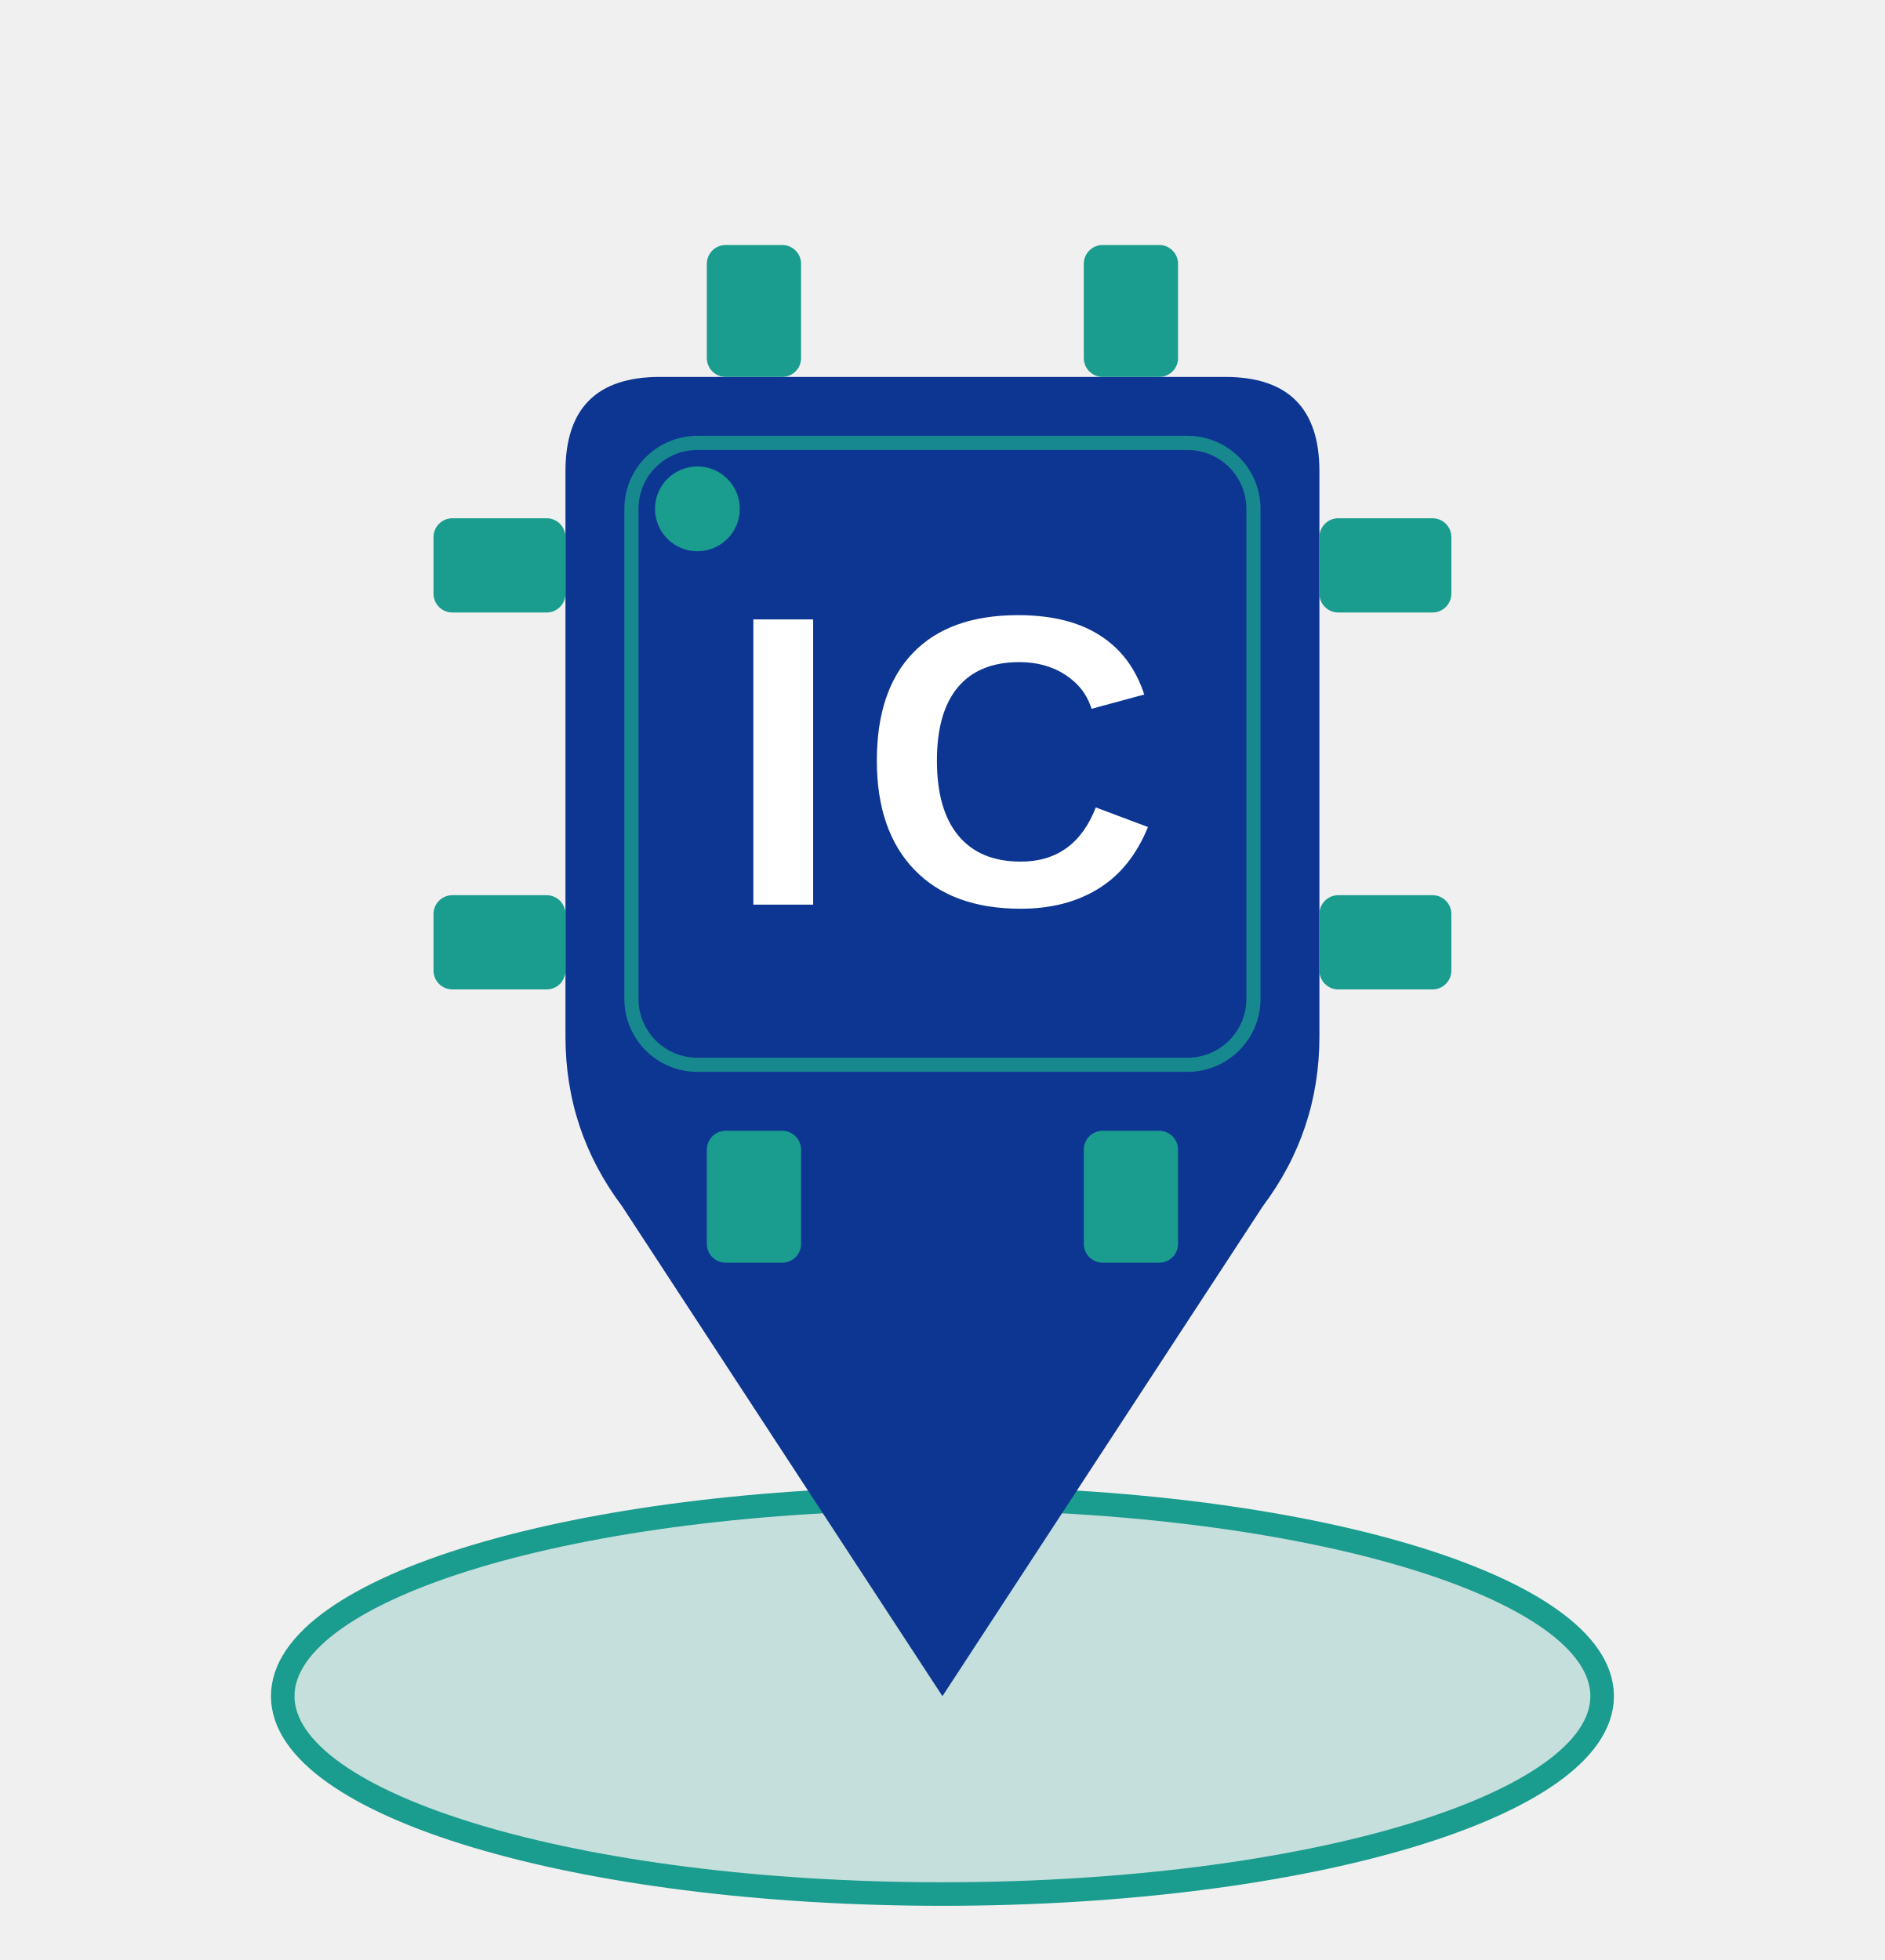
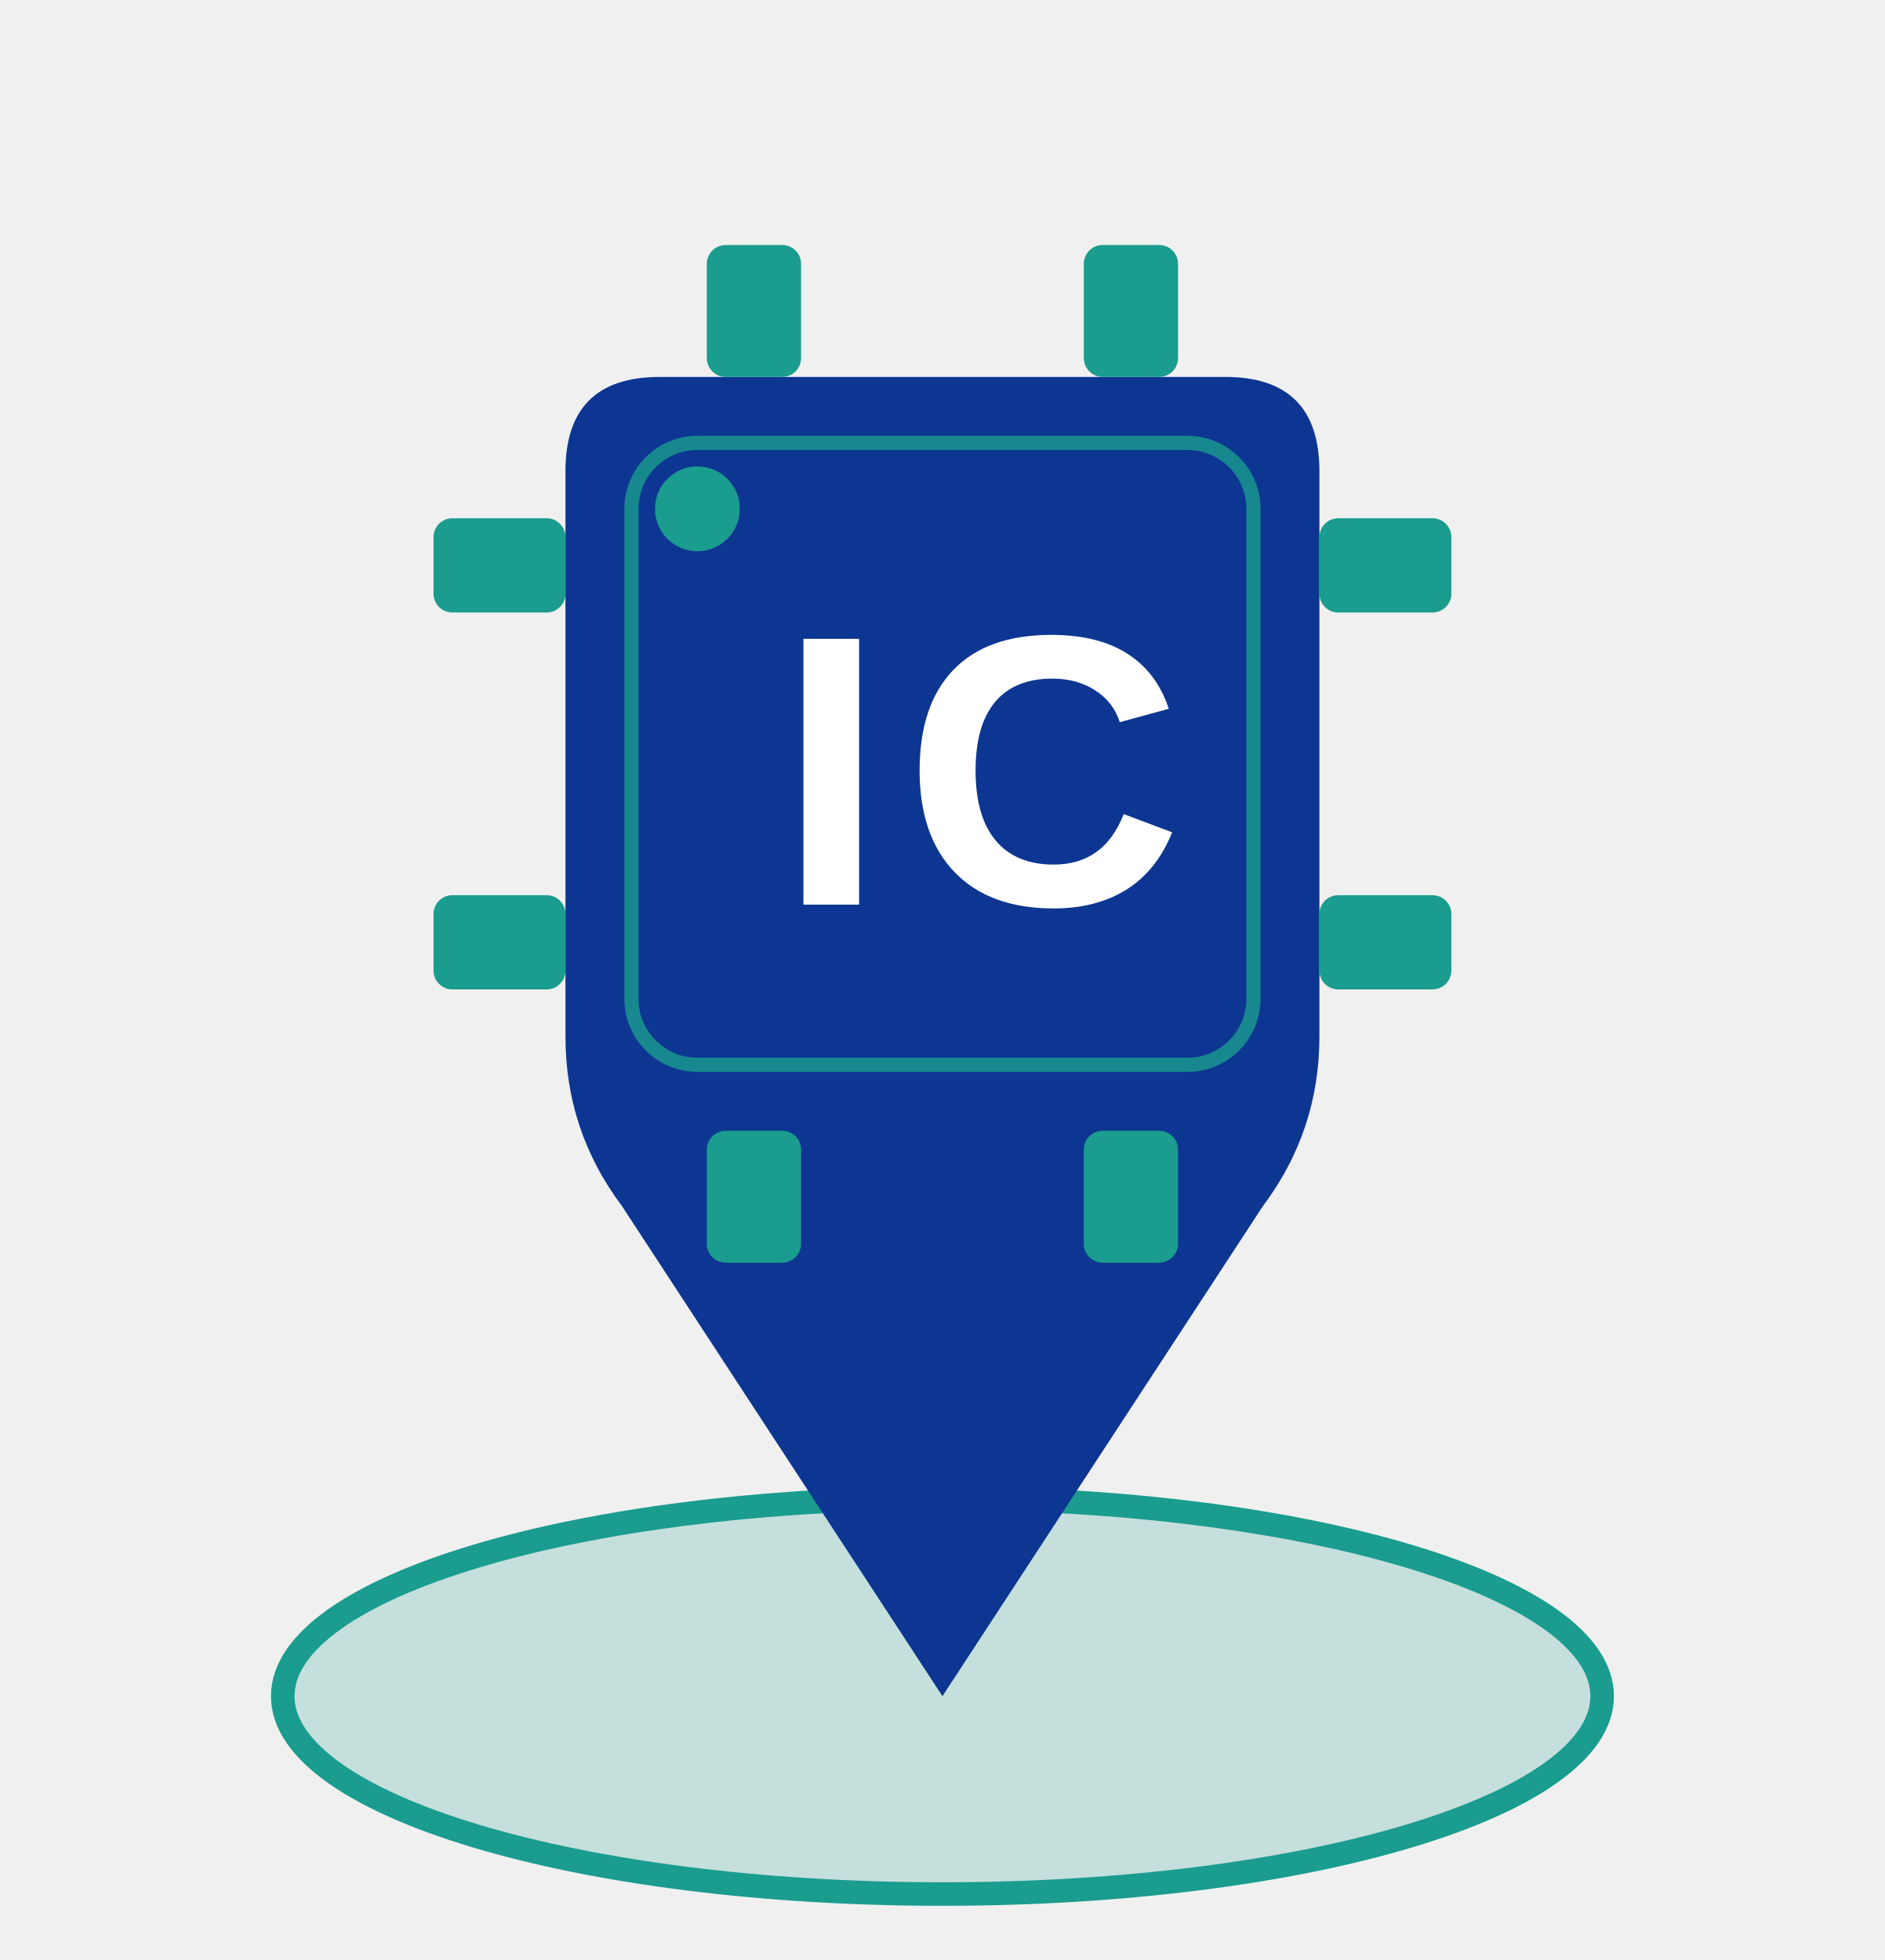
<svg xmlns="http://www.w3.org/2000/svg" viewBox="0 0 200 208" width="400" height="416">
  <defs>
    <style>
      .bg-blue { fill: #0D3692; }
      .bg-teal { fill: #1A9C8E; }
    </style>
  </defs>
  <ellipse cx="100" cy="180" rx="70" ry="21" fill="#1A9C8E" fill-opacity="0.2" stroke="#1A9C8E" stroke-width="2.5" />
  <path d="M 70,40 Q 60,40 60,50 L 60,110 Q 60,120 66,128 L 100,180 L 134,128 Q 140,120 140,110 L 140,50 Q 140,40 130,40 Z" class="bg-blue" />
  <g class="bg-teal">
    <rect x="75" y="26" width="10" height="14" rx="2" />
    <rect x="115" y="26" width="10" height="14" rx="2" />
    <rect x="75" y="120" width="10" height="14" rx="2" />
    <rect x="115" y="120" width="10" height="14" rx="2" />
    <rect x="46" y="55" width="14" height="10" rx="2" />
    <rect x="46" y="95" width="14" height="10" rx="2" />
    <rect x="140" y="55" width="14" height="10" rx="2" />
    <rect x="140" y="95" width="14" height="10" rx="2" />
  </g>
  <rect x="67" y="47" width="66" height="66" fill="none" stroke="#1A9C8E" stroke-width="1.5" rx="7" opacity="0.8" />
  <circle cx="74" cy="54" r="4.5" class="bg-teal" />
-   <text x="100" y="96" font-family="Arial, Helvetica, sans-serif" font-weight="900" font-size="44" fill="#ffffff" text-anchor="middle" letter-spacing="2">IC</text>
+   <text x="104" y="96" font-family="Arial, Helvetica, sans-serif" font-weight="900" font-size="41" fill="#ffffff" text-anchor="middle" letter-spacing="2">IC</text>
</svg>
